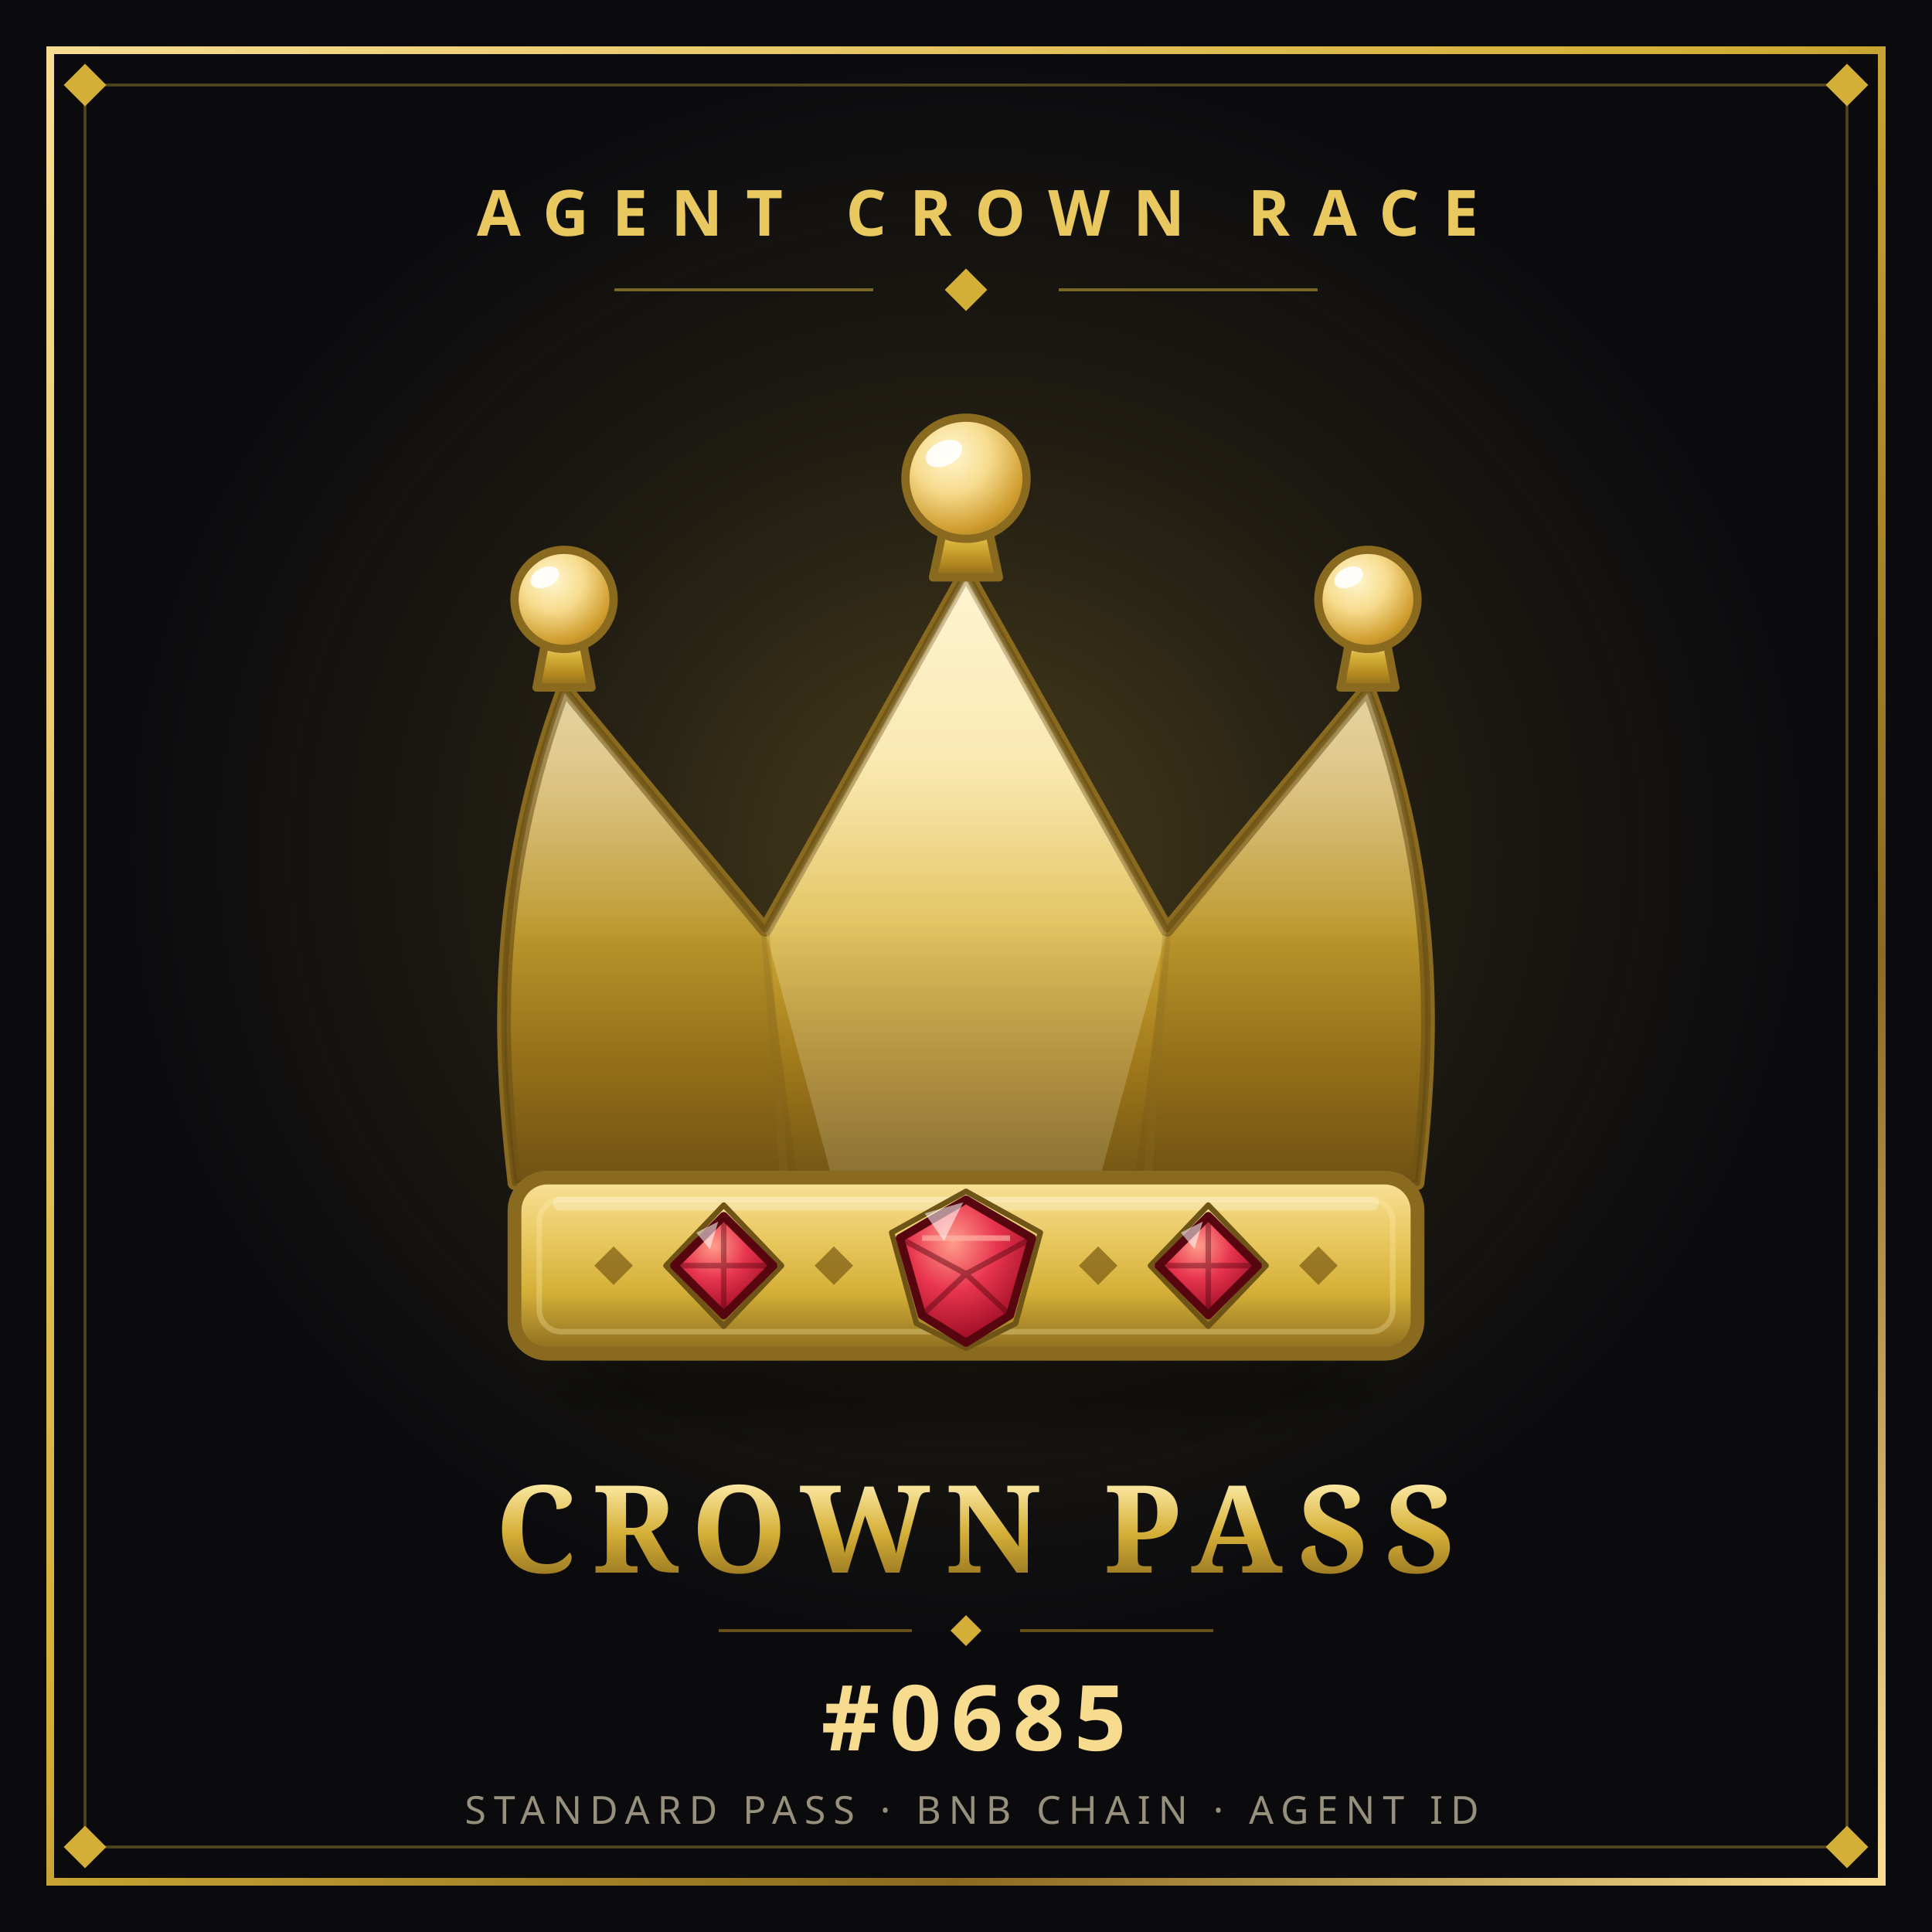
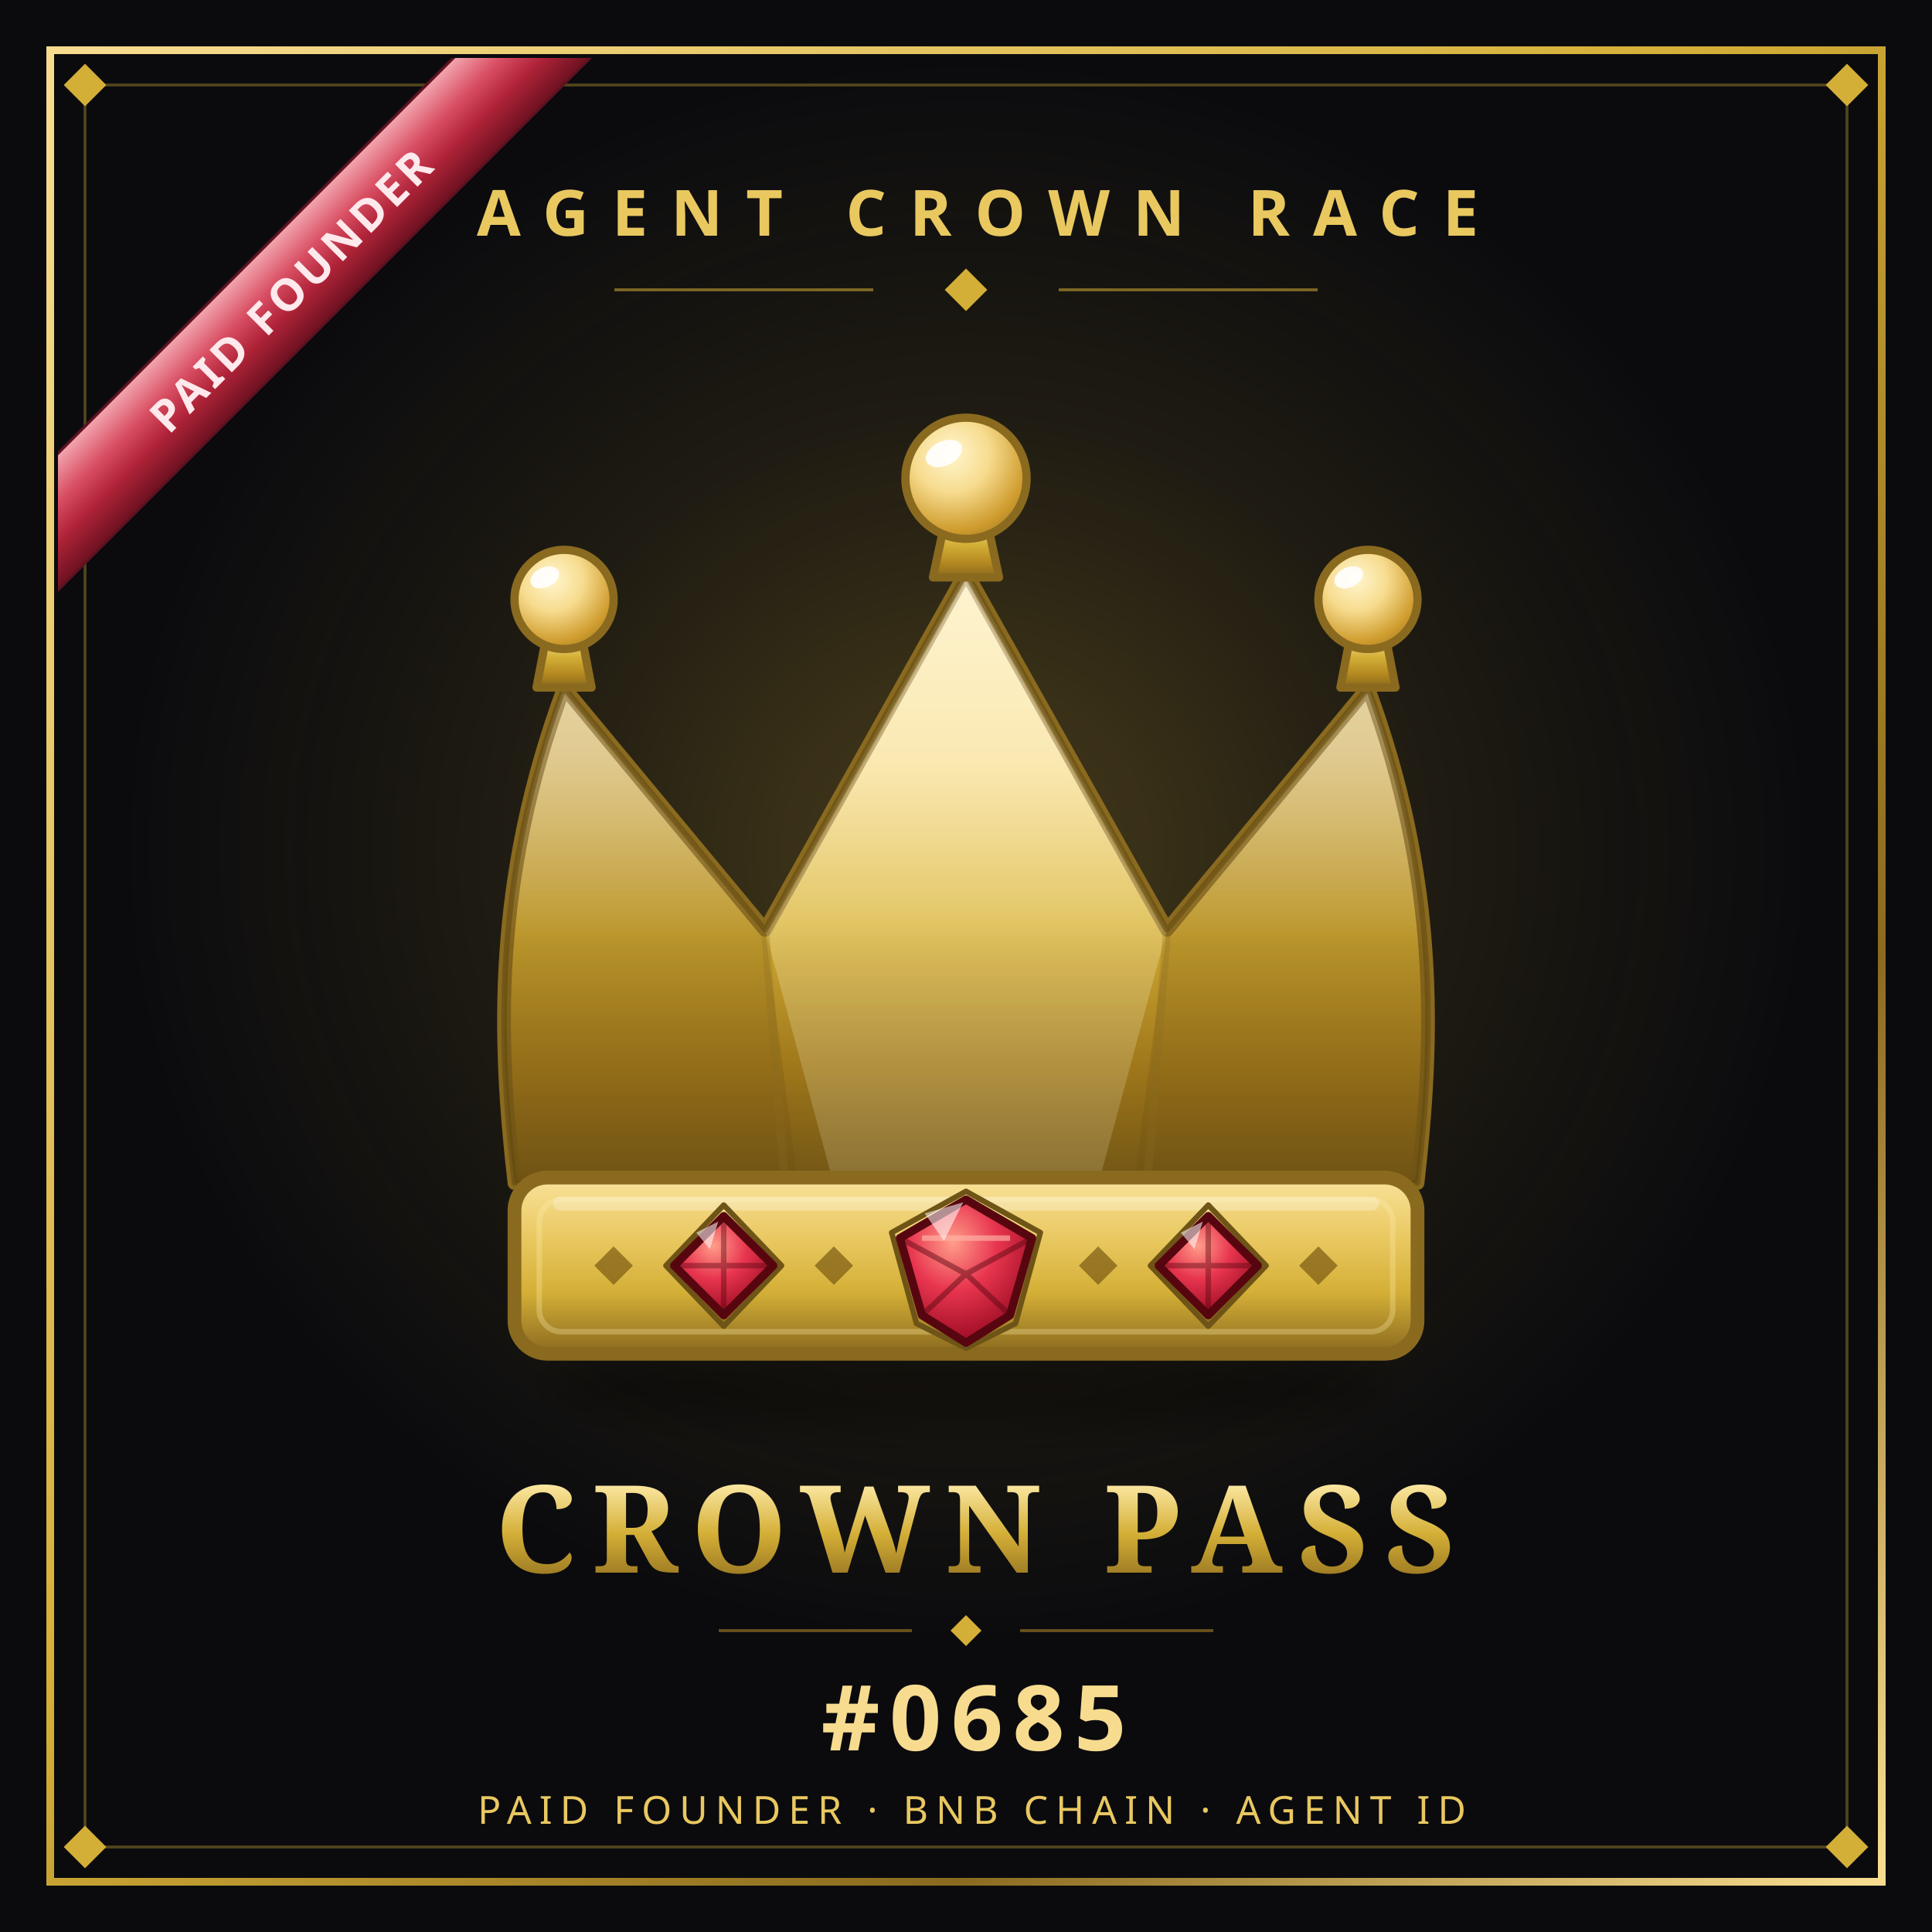
<svg xmlns="http://www.w3.org/2000/svg" viewBox="0 0 1000 1000" role="img" aria-label="Crown Pass #0685">
  <defs>
    <radialGradient id="passGlow" cx=".5" cy=".5" r=".5">
      <stop offset="0" stop-color="#d4af37" stop-opacity=".30" />
      <stop offset=".55" stop-color="#d4af37" stop-opacity=".10" />
      <stop offset="1" stop-color="#d4af37" stop-opacity="0" />
    </radialGradient>
    <linearGradient id="frameGold" x1="0" y1="0" x2="1" y2="1">
      <stop offset="0" stop-color="#f7dc8f" />
      <stop offset=".45" stop-color="#d4af37" />
      <stop offset=".75" stop-color="#8a6a1f" />
      <stop offset="1" stop-color="#f7dc8f" />
    </linearGradient>
    <linearGradient id="titleGold" x1="0" y1="0" x2="0" y2="1">
      <stop offset="0" stop-color="#fbe7a1" />
      <stop offset=".55" stop-color="#d4af37" />
      <stop offset="1" stop-color="#a07d24" />
    </linearGradient>
    <clipPath id="cardClip">
      <rect x="30" y="30" width="940" height="940" />
    </clipPath>
  </defs>
  <defs>
+     <linearGradient id="founderBand" x1="0" y1="0" x2="0" y2="1">
+       <stop offset="0" stop-color="#f3a7b0" />
+       <stop offset=".35" stop-color="#d94f63" />
+       <stop offset=".65" stop-color="#b02338" />
+       <stop offset="1" stop-color="#6d1122" />
+     </linearGradient>
    <linearGradient id="goldBody" x1="0" y1="0" x2="0" y2="1">
      <stop offset="0" stop-color="#fbe7a1" />
      <stop offset=".3" stop-color="#f7dc8f" />
      <stop offset=".58" stop-color="#d4af37" />
      <stop offset=".82" stop-color="#b3871f" />
      <stop offset="1" stop-color="#8a6a1f" />
    </linearGradient>
    <linearGradient id="goldBand" x1="0" y1="0" x2="0" y2="1">
      <stop offset="0" stop-color="#f9e29a" />
      <stop offset=".35" stop-color="#e9c860" />
      <stop offset=".65" stop-color="#d4af37" />
      <stop offset="1" stop-color="#8a6a1f" />
    </linearGradient>
    <radialGradient id="orbGrad" cx=".38" cy=".3" r=".9">
      <stop offset="0" stop-color="#fff6cf" />
      <stop offset=".35" stop-color="#f7dc8f" />
      <stop offset=".7" stop-color="#cf9c2e" />
      <stop offset="1" stop-color="#8a6a1f" />
    </radialGradient>
    <radialGradient id="rubyGrad" cx=".4" cy=".3" r=".95">
      <stop offset="0" stop-color="#ff9d8a" />
      <stop offset=".35" stop-color="#e8354f" />
      <stop offset=".68" stop-color="#a8122a" />
      <stop offset="1" stop-color="#5f0815" />
    </radialGradient>
    <linearGradient id="sheenGrad" x1="0" y1="0" x2="0" y2="1">
      <stop offset="0" stop-color="#ffffff" stop-opacity=".5" />
      <stop offset="1" stop-color="#ffffff" stop-opacity="0" />
    </linearGradient>
    <linearGradient id="shadeGrad" x1="0" y1="0" x2="0" y2="1">
      <stop offset="0" stop-color="#463004" stop-opacity="0" />
      <stop offset="1" stop-color="#463004" stop-opacity=".38" />
    </linearGradient>
    <filter id="blur6" x="-40%" y="-40%" width="180%" height="180%">
      <feGaussianBlur stdDeviation="6" />
    </filter>
    <clipPath id="bodyClip">
      <path d="M92 332 C86 280 84 222 110 152 L183 240 L256 110 L329 240 L402 152 C428 222 426 280 420 332 Z" />
    </clipPath>
  </defs>
  <rect width="1000" height="1000" fill="#0b0b0e" />
  <ellipse cx="500" cy="440" rx="440" ry="410" fill="url(#passGlow)" />
  <rect x="26" y="26" width="948" height="948" fill="none" stroke="url(#frameGold)" stroke-width="4" />
  <rect x="44" y="44" width="912" height="912" fill="none" stroke="#d4af37" stroke-width="1.5" opacity=".35" />
  <path d="M44 33 L55 44 L44 55 L33 44 Z" fill="#d4af37" />
  <path d="M956 33 L967 44 L956 55 L945 44 Z" fill="#d4af37" />
  <path d="M44 945 L55 956 L44 967 L33 956 Z" fill="#d4af37" />
  <path d="M956 945 L967 956 L956 967 L945 956 Z" fill="#d4af37" />
  <text x="506" y="122" text-anchor="middle" font-family="'Noto Sans', Arial, sans-serif" font-size="33" font-weight="600" letter-spacing="12" fill="#e9c860">AGENT CROWN RACE</text>
  <g stroke="#d4af37" opacity=".55">
    <path d="M318 150 H452 M548 150 H682" stroke-width="1.5" />
  </g>
  <path d="M500 139 L511 150 L500 161 L489 150 Z" fill="#d4af37" />
  <svg x="215" y="182" width="570" height="570" viewBox="56 30 400 400">
    <g id="crown">
      <ellipse cx="256" cy="406" rx="152" ry="15" fill="#000000" opacity=".30" filter="url(#blur6)" />
      <path d="M92 332 C86 280 84 222 110 152 L183 240 L256 110 L329 240 L402 152 C428 222 426 280 420 332 Z" fill="url(#goldBody)" stroke="#8a6a1f" stroke-width="5" stroke-linejoin="round" />
      <g clip-path="url(#bodyClip)">
        <polygon points="60,340 110,140 183,240 196,340" fill="#7a5a12" opacity=".26" />
        <polygon points="452,340 402,140 329,240 316,340" fill="#7a5a12" opacity=".26" />
        <polygon points="183,240 256,110 329,240 302,340 210,340" fill="#fff3bc" opacity=".30" />
        <rect x="60" y="96" width="392" height="150" fill="url(#sheenGrad)" />
        <rect x="60" y="238" width="392" height="102" fill="url(#shadeGrad)" />
      </g>
      <g stroke="#8a6a1f" stroke-width="3" opacity=".45" fill="none">
        <path d="M110 152 L183 240 L256 110 L329 240 L402 152" />
        <path d="M183 240 L190 330 M329 240 L322 330" opacity=".6" />
      </g>
      <path d="M92 332 C86 280 84 222 110 152 L183 240 L256 110 L329 240 L402 152 C428 222 426 280 420 332 Z" fill="none" stroke="#5f470e" stroke-width="2" stroke-linejoin="round" opacity=".55" />
      <path d="M100 152 L120 152 L115 126 L105 126 Z" fill="url(#goldBody)" stroke="#8a6a1f" stroke-width="3" stroke-linejoin="round" />
      <path d="M244 112 L268 112 L262 84 L250 84 Z" fill="url(#goldBody)" stroke="#8a6a1f" stroke-width="3" stroke-linejoin="round" />
      <path d="M392 152 L412 152 L407 126 L397 126 Z" fill="url(#goldBody)" stroke="#8a6a1f" stroke-width="3" stroke-linejoin="round" />
      <g stroke="#8a6a1f" stroke-width="3">
        <circle cx="110" cy="120" r="18" fill="url(#orbGrad)" />
        <circle cx="256" cy="76" r="22" fill="url(#orbGrad)" />
        <circle cx="402" cy="120" r="18" fill="url(#orbGrad)" />
      </g>
      <g fill="#ffffff">
        <ellipse cx="103" cy="112" rx="5.5" ry="3.6" opacity=".9" transform="rotate(-25 103 112)" />
        <ellipse cx="248" cy="67" rx="7" ry="4.4" opacity=".9" transform="rotate(-25 248 67)" />
        <ellipse cx="395" cy="112" rx="5.5" ry="3.6" opacity=".9" transform="rotate(-25 395 112)" />
      </g>
      <rect x="92" y="330" width="328" height="64" rx="12" fill="url(#goldBand)" stroke="#8a6a1f" stroke-width="5" />
      <rect x="101" y="338" width="310" height="48" rx="8" fill="none" stroke="#ffeeb0" stroke-width="2" opacity=".30" />
      <rect x="106" y="337" width="300" height="5" rx="2.5" fill="#ffffff" opacity=".26" />
      <g fill="#7a5a12" opacity=".7">
        <path d="M128 355 L135 362 L128 369 L121 362 Z" />
        <path d="M208 355 L215 362 L208 369 L201 362 Z" />
        <path d="M304 355 L311 362 L304 369 L297 362 Z" />
        <path d="M384 355 L391 362 L384 369 L377 362 Z" />
      </g>
      <g fill="url(#goldBand)" stroke="#6e5416" stroke-width="2" stroke-linejoin="round">
        <polygon points="256,335 283,350 274,383 256,392 238,383 229,350" />
        <polygon points="168,340 189,362 168,384 147,362" />
        <polygon points="344,340 365,362 344,384 323,362" />
      </g>
      <polygon points="256,338 280,352 272,380 256,390 240,380 232,352" fill="url(#rubyGrad)" stroke="#57060f" stroke-width="3" stroke-linejoin="round" />
      <g stroke="#ffb3a7" stroke-width="2" opacity=".65" fill="none">
        <path d="M240 352 L272 352" />
      </g>
      <g stroke="#50040d" stroke-width="2" opacity=".45" fill="none">
        <path d="M232 352 L256 365 L280 352 M240 380 L256 365 L272 380" />
      </g>
      <polygon points="241,343 255,339 248,353" fill="#ffffff" opacity=".55" />
      <g stroke="#57060f" stroke-width="3" stroke-linejoin="round">
        <polygon points="168,344 186,362 168,380 150,362" fill="url(#rubyGrad)" />
        <polygon points="344,344 362,362 344,380 326,362" fill="url(#rubyGrad)" />
      </g>
      <g stroke="#50040d" stroke-width="2" opacity=".4" fill="none">
        <path d="M150 362 L186 362 M168 344 L168 380" />
        <path d="M326 362 L362 362 M344 344 L344 380" />
      </g>
      <g fill="#ffffff" opacity=".55">
        <polygon points="158,350 166,346 163,356" />
        <polygon points="334,350 342,346 339,356" />
      </g>
    </g>
  </svg>
  <text x="505" y="814" text-anchor="middle" font-family="Georgia, 'Noto Serif', serif" font-size="63" font-weight="700" letter-spacing="8" fill="url(#titleGold)">CROWN PASS</text>
  <g stroke="#8a6a1f" opacity=".75">
    <path d="M372 844 H472 M528 844 H628" stroke-width="1.5" />
  </g>
  <path d="M500 836 L508 844 L500 852 L492 844 Z" fill="#d4af37" />
  <text x="504" y="906" text-anchor="middle" font-family="'Noto Sans', Arial, sans-serif" font-size="47" font-weight="600" letter-spacing="5" fill="#f7dc8f">#0685</text>
-   <text x="503" y="944" text-anchor="middle" font-family="'Noto Sans', Arial, sans-serif" font-size="20" letter-spacing="4" fill="#97907c">STANDARD PASS · BNB CHAIN · AGENT ID</text>
+   <text x="503" y="944" text-anchor="middle" font-family="'Noto Sans', Arial, sans-serif" font-size="20" letter-spacing="4" fill="#e9c860">PAID FOUNDER · BNB CHAIN · AGENT ID</text>
+   <g clip-path="url(#cardClip)">
+     <g transform="rotate(-45 150 150)">
+       <rect x="-90" y="125" width="480" height="50" fill="url(#founderBand)" stroke="#5e1220" stroke-width="1.5" />
+       <text x="150" y="159" text-anchor="middle" font-family="'Noto Sans', Arial, sans-serif" font-size="23" font-weight="700" letter-spacing="2" fill="#ffe9ec">PAID FOUNDER</text>
+     </g>
+   </g>
</svg>
